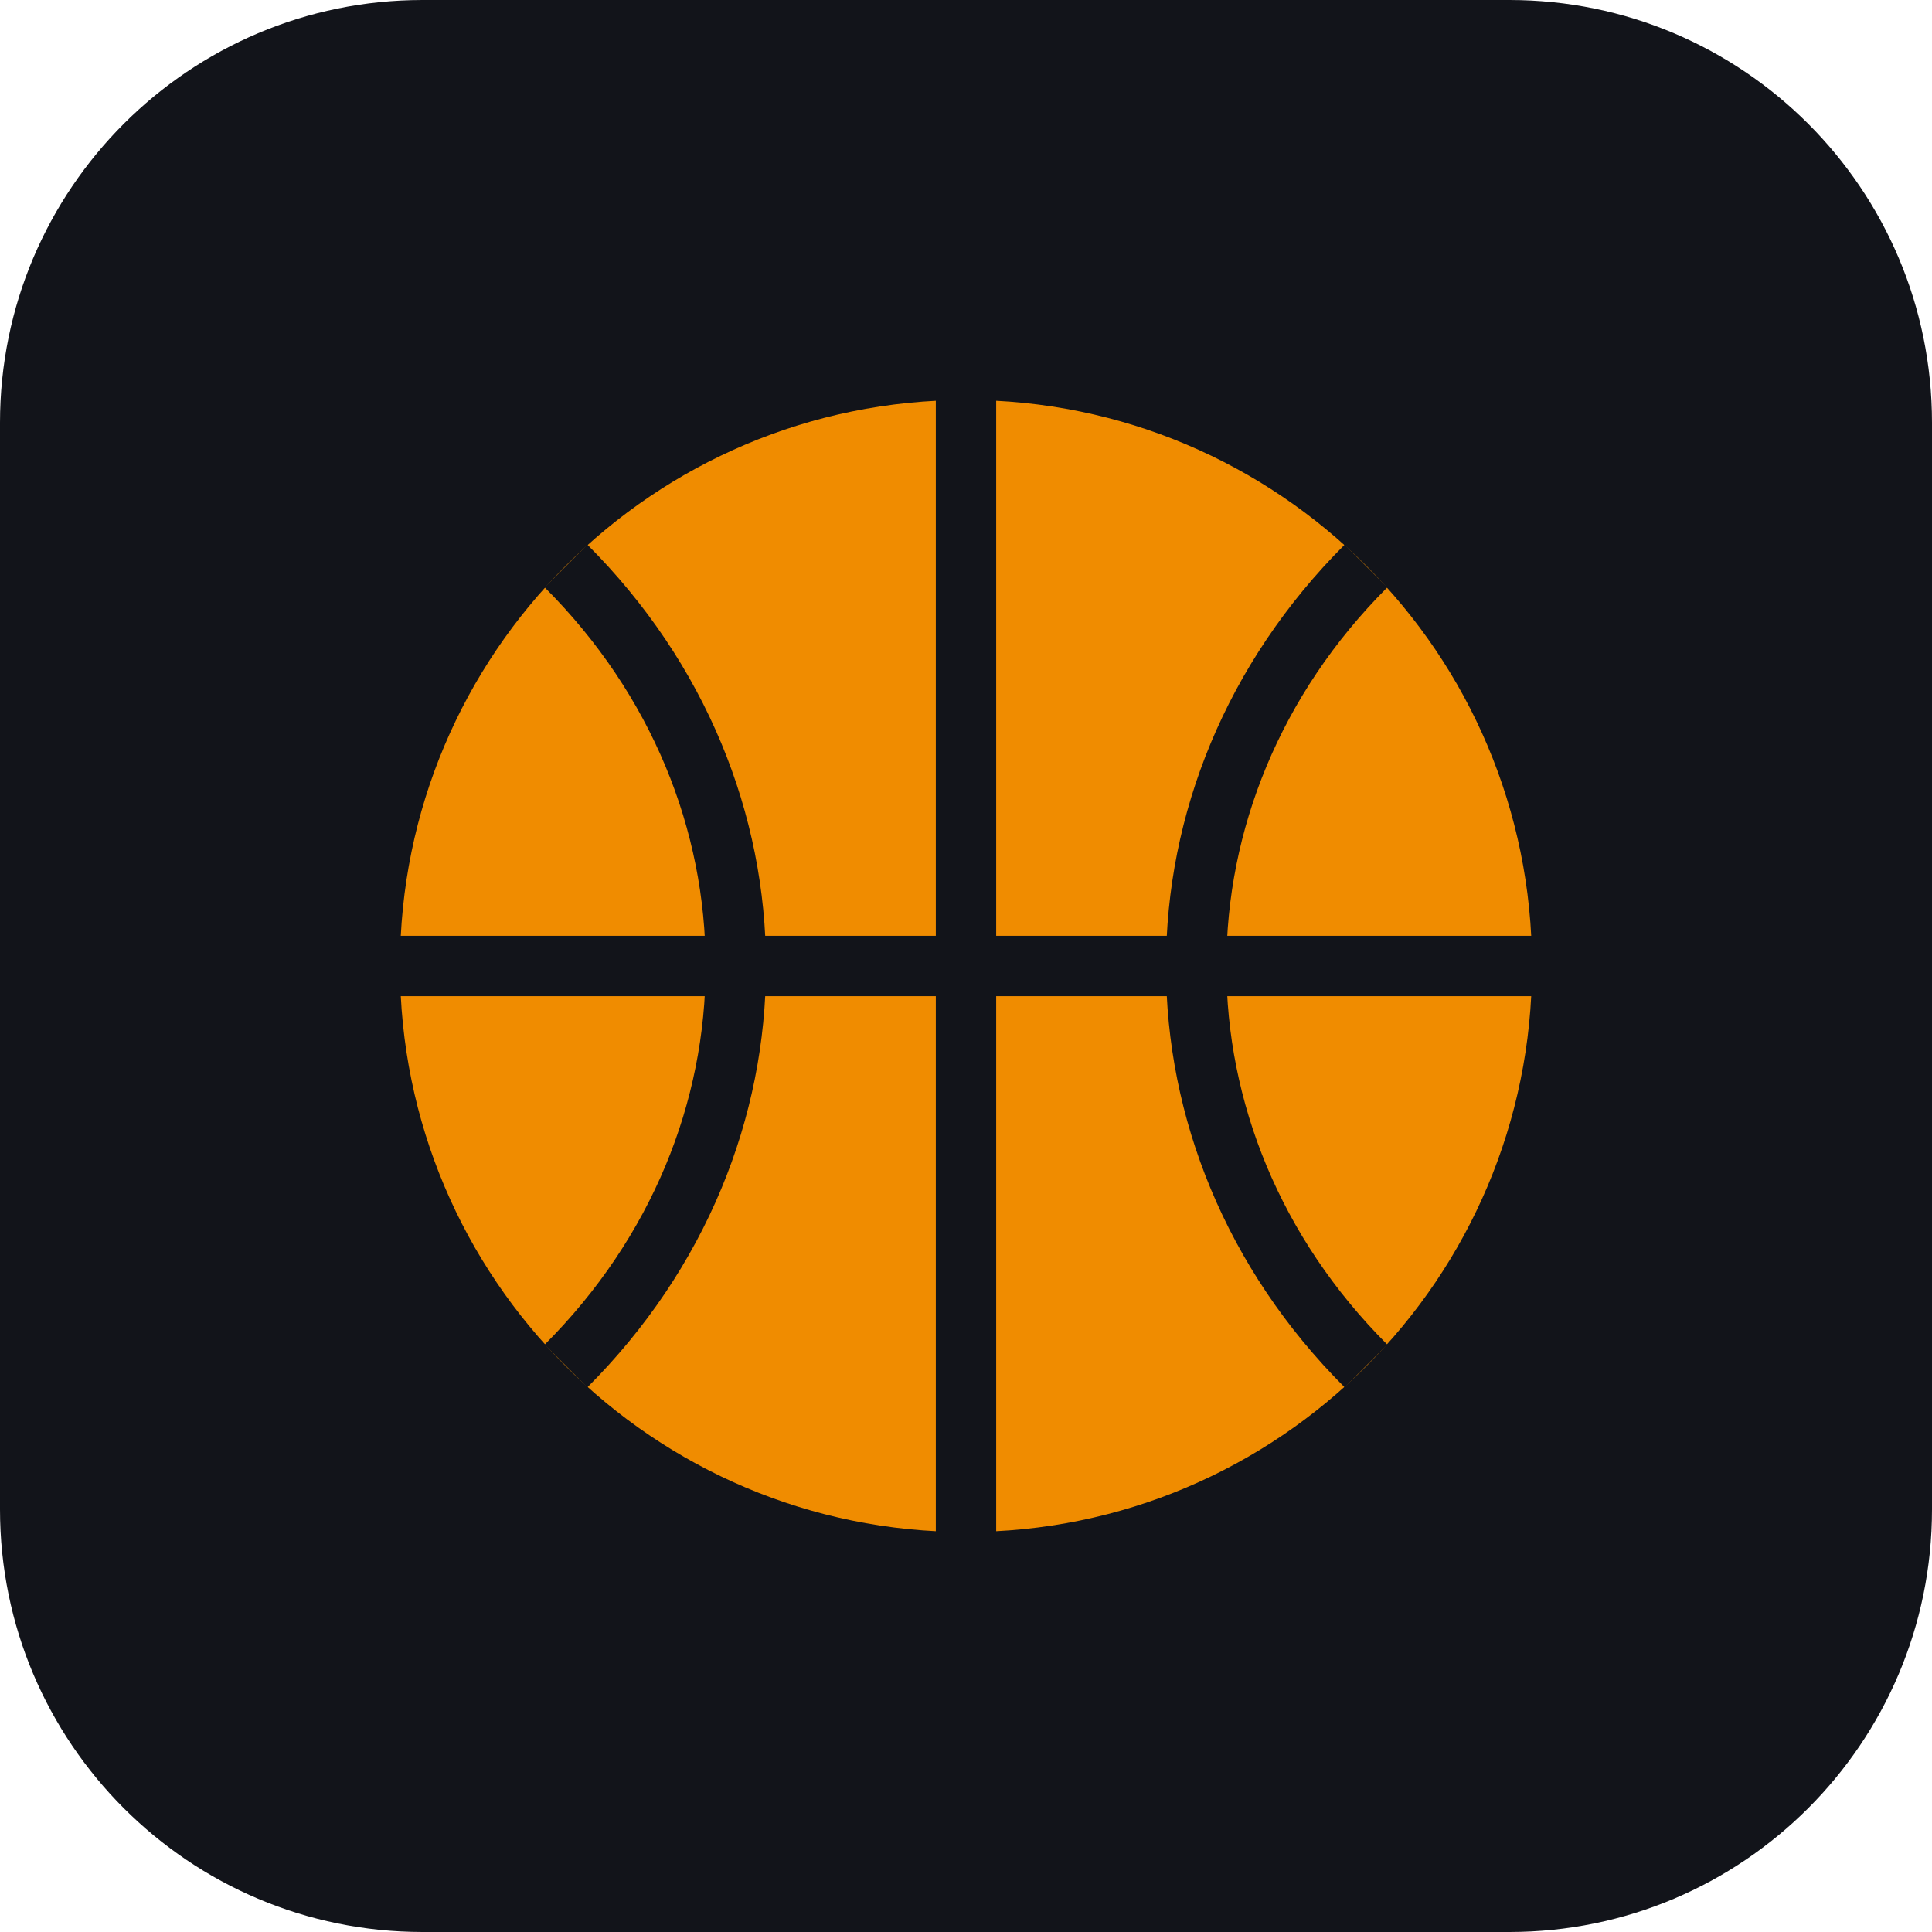
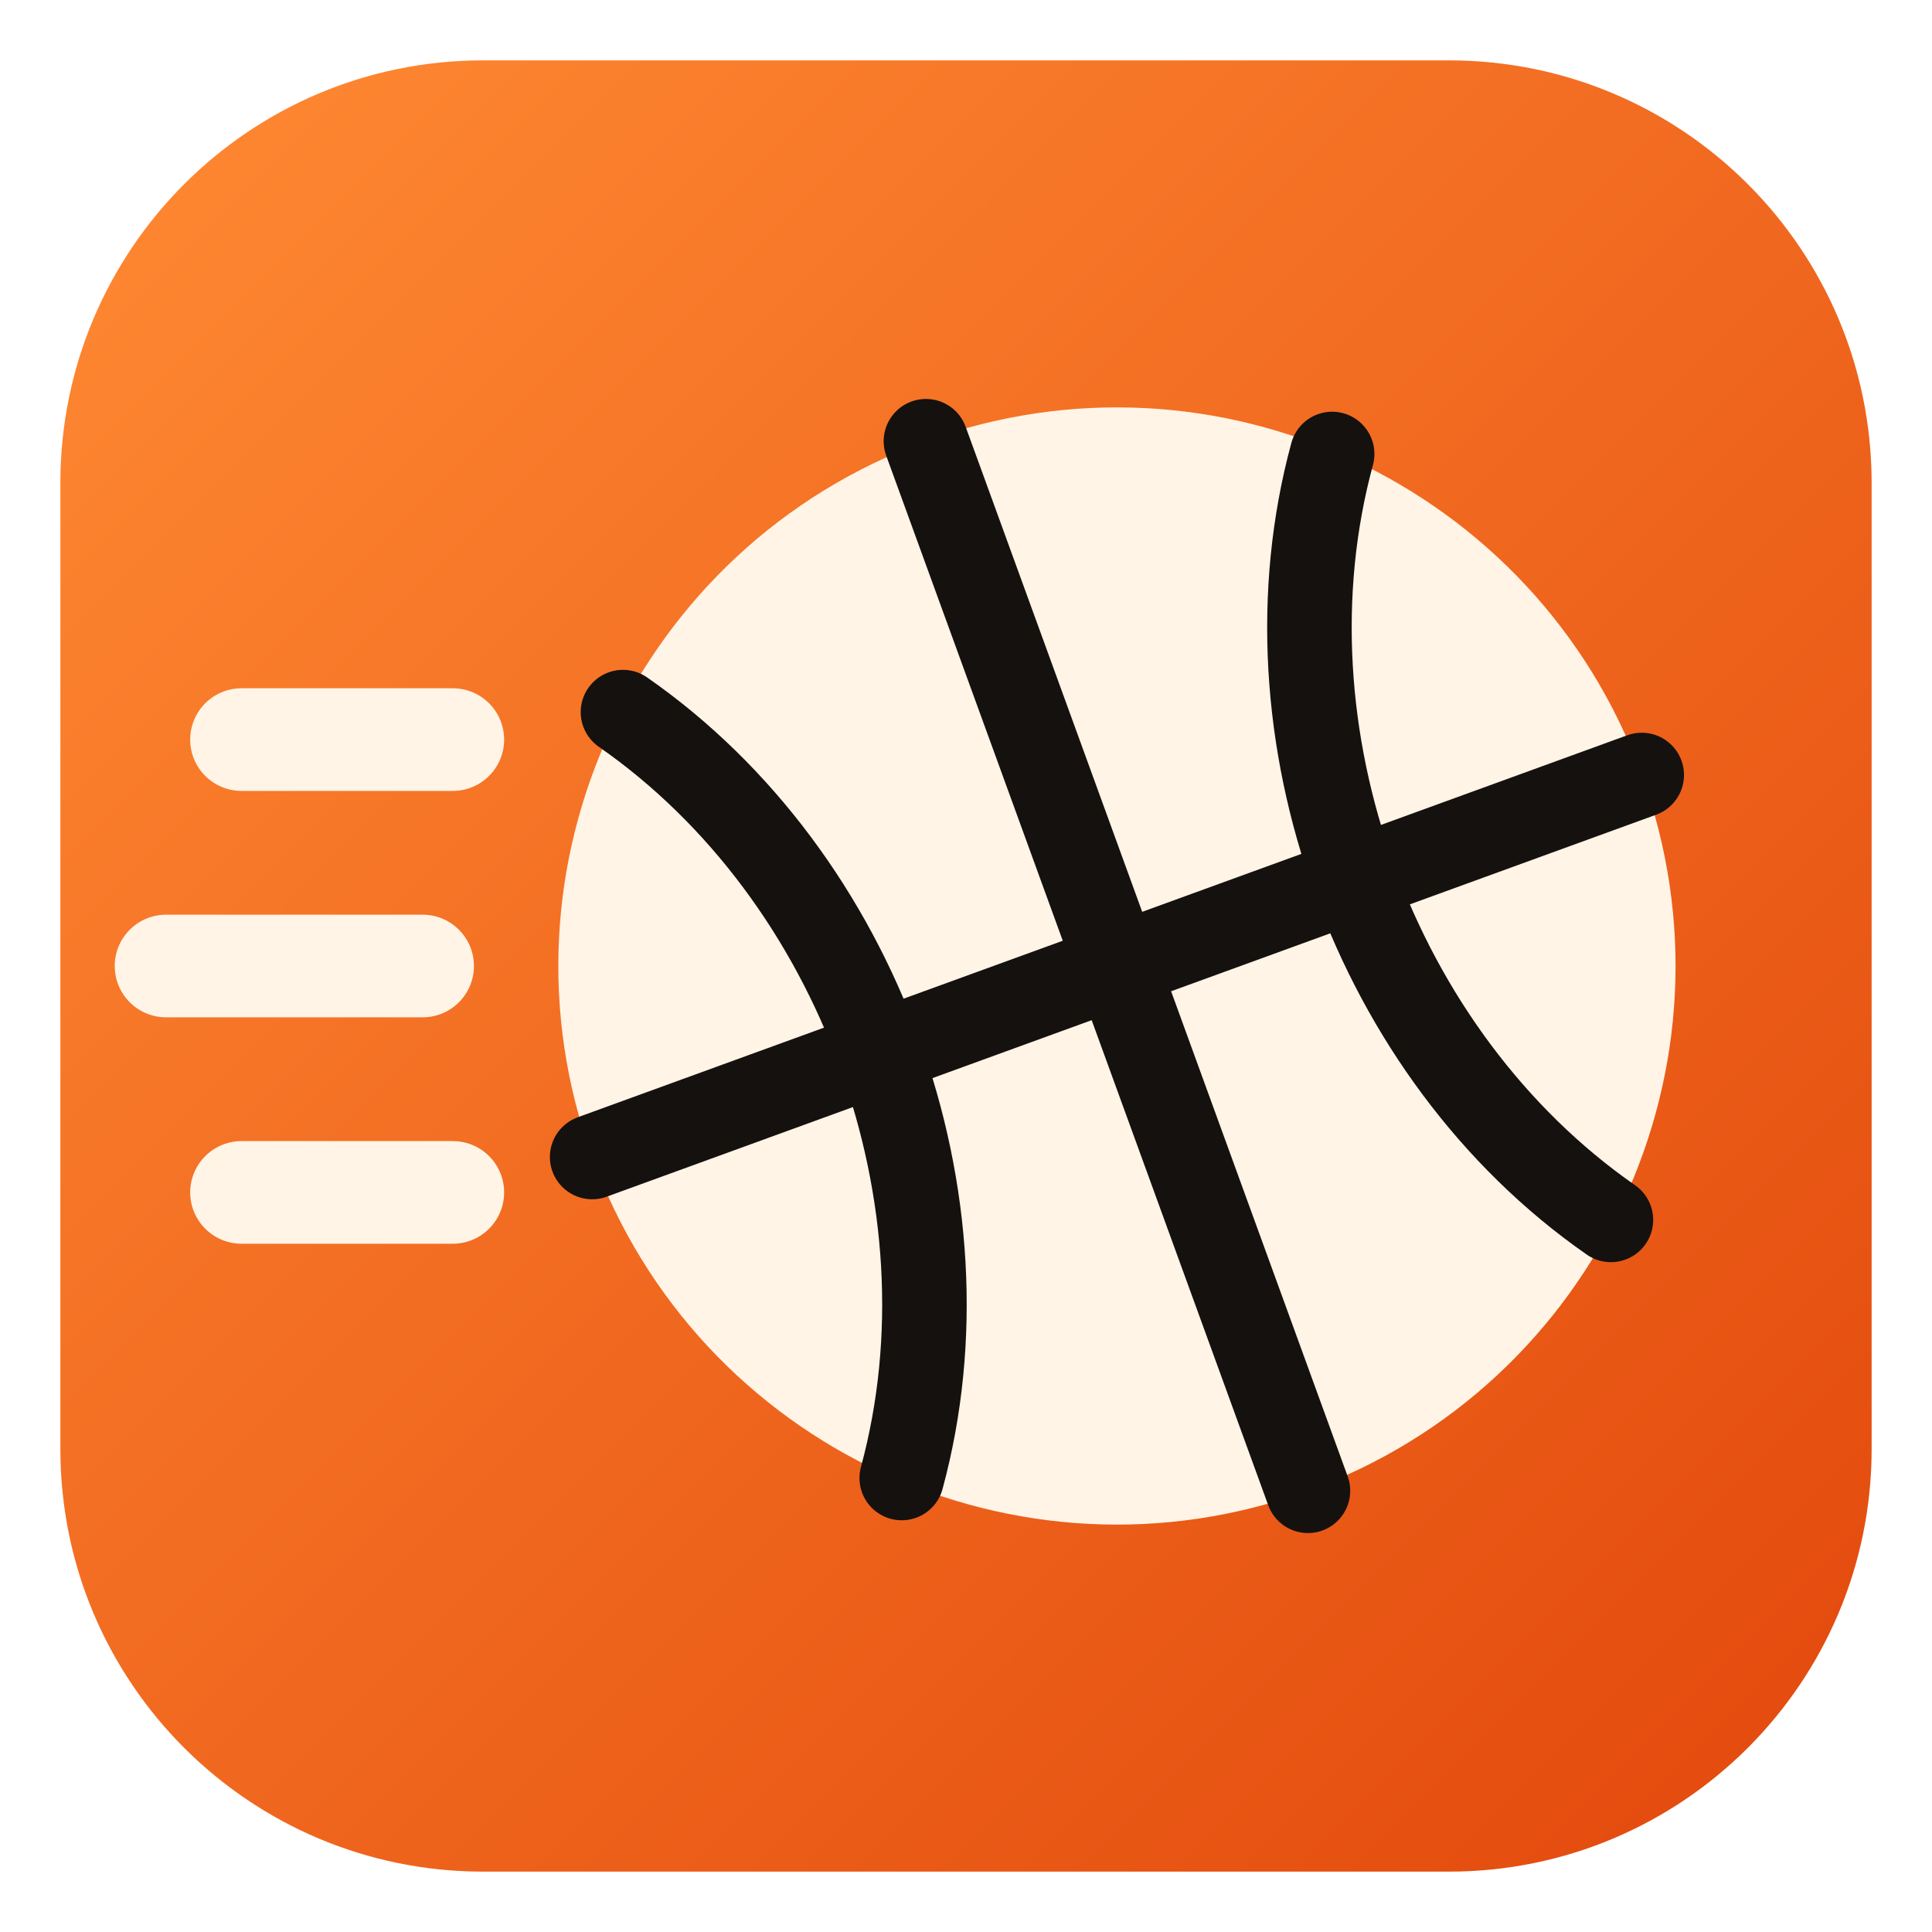
- <svg xmlns="http://www.w3.org/2000/svg" viewBox="0 0 512 512">
-   <rect width="512" height="512" rx="112" fill="#12141a" />
-   <circle cx="256" cy="256" r="150" fill="#f08c00" />
-   <g fill="none" stroke="#12141a" stroke-width="16">
-     <path d="M106 256h300M256 106v300" />
-     <path d="M150 150c60 60 60 152 0 212M362 150c-60 60-60 152 0 212" />
+ <svg xmlns="http://www.w3.org/2000/svg" viewBox="0 0 64 64">
+   <defs>
+     <linearGradient id="bmg" x1="0" y1="0" x2="1" y2="1">
+       <stop offset="0" stop-color="#ff8a33" />
+       <stop offset="1" stop-color="#e2480c" />
+     </linearGradient>
+   </defs>
+   <rect x="2" y="2" width="60" height="60" rx="14" fill="url(#bmg)" />
+   <g stroke="#fff4e6" stroke-width="3.4" stroke-linecap="round">
+     <path d="M8 24.5h7M5.5 32h8.5M8 39.5h7" />
+   </g>
+   <g transform="rotate(-20 37 32)">
+     <circle cx="37" cy="32" r="18.5" fill="#fff4e6" />
+     <g fill="none" stroke="#14110f" stroke-width="2.8" stroke-linecap="round">
+       <path d="M37 13.5v37M18.5 32h37M24.5 18.5c5.5 7.8 5.5 19.2 0 27M49.5 18.5c-5.5 7.8-5.5 19.2 0 27" />
+     </g>
  </g>
</svg>
